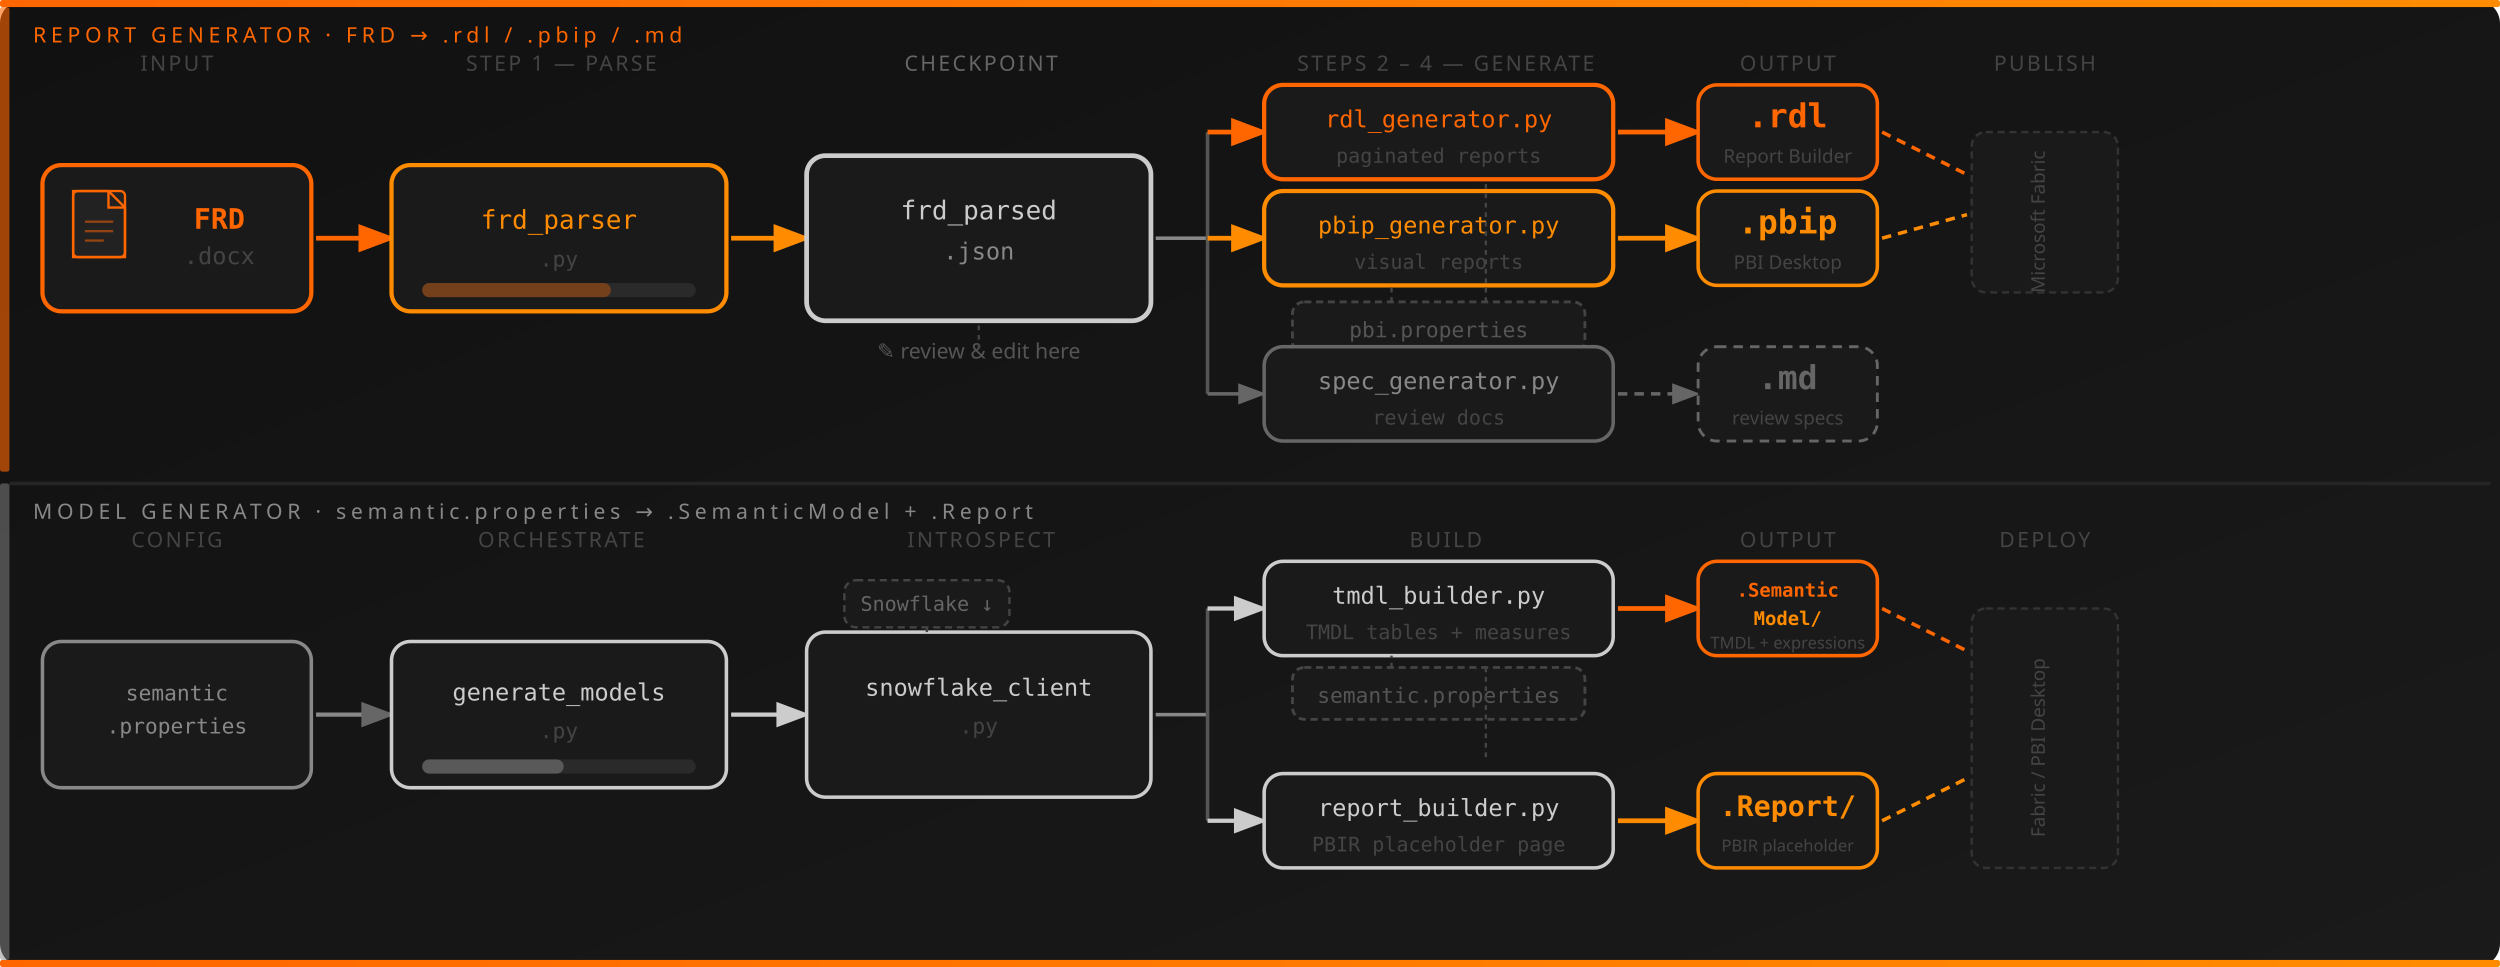
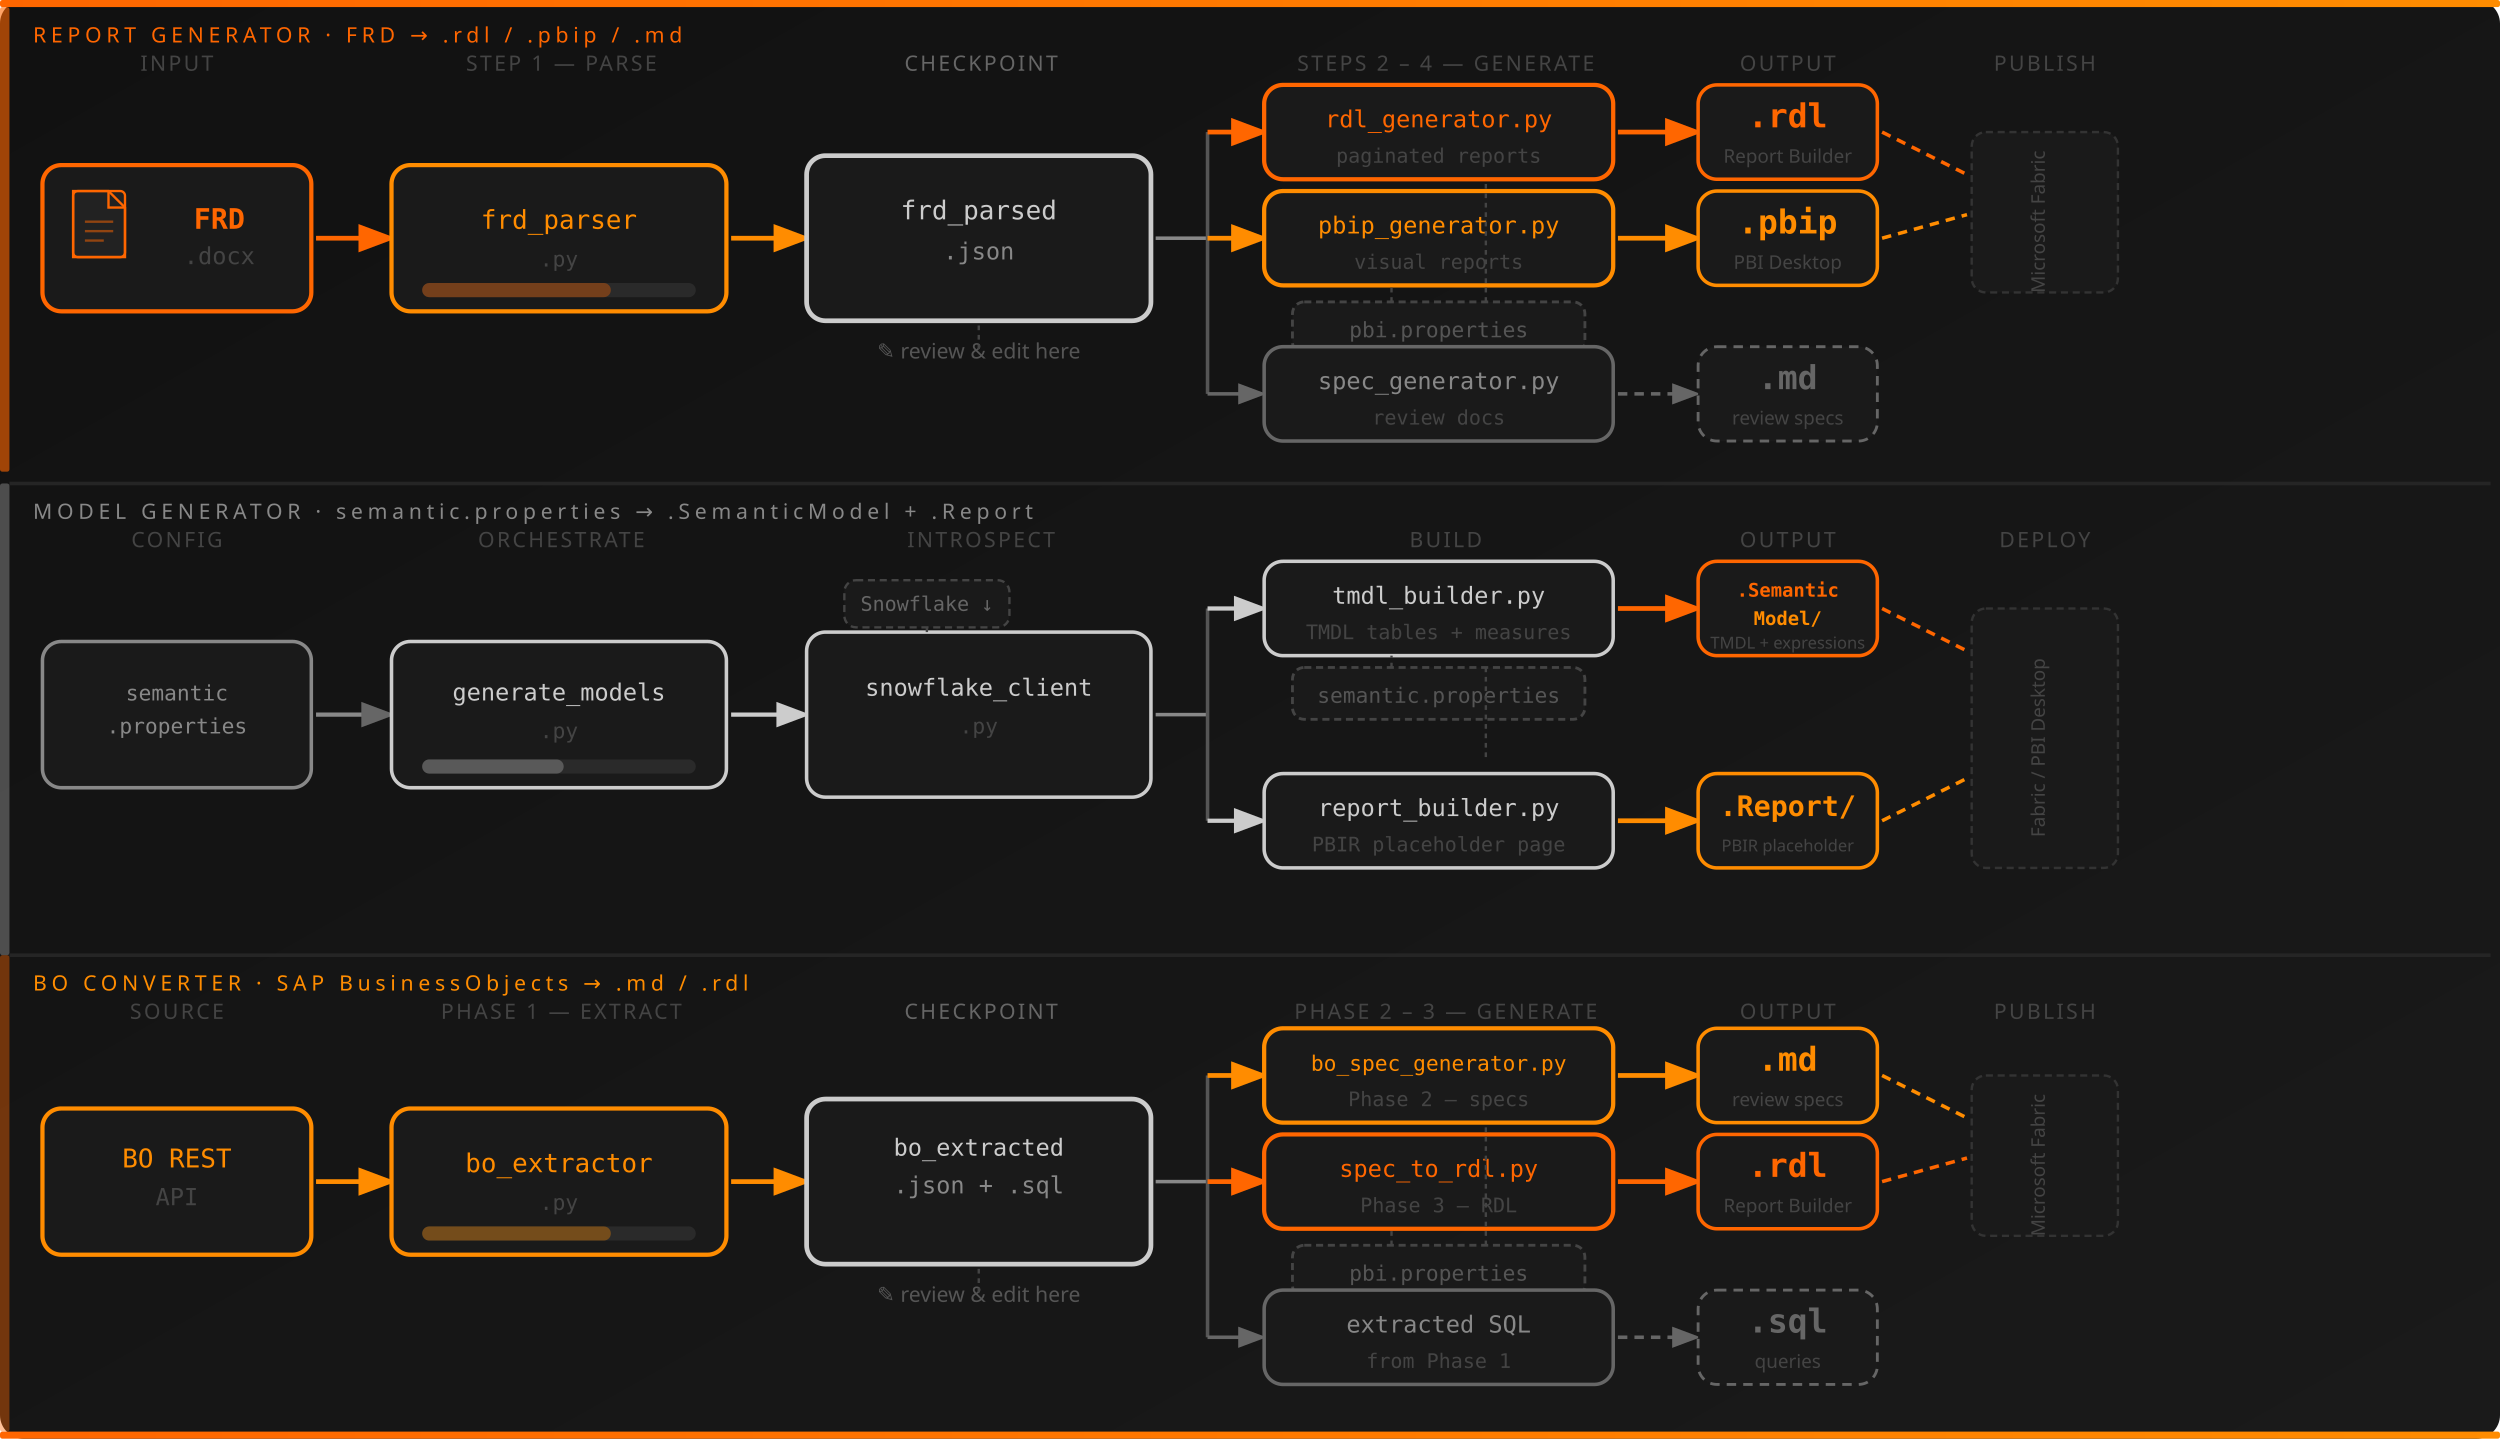
- <svg xmlns="http://www.w3.org/2000/svg" width="1060" height="410" viewBox="0 0 1060 410">
+ <svg xmlns="http://www.w3.org/2000/svg" width="1060" height="610" viewBox="0 0 1060 610">
  <defs>
    <linearGradient id="bg2" x1="0%" y1="0%" x2="100%" y2="100%">
      <stop offset="0%" style="stop-color:#111111" />
      <stop offset="100%" style="stop-color:#1a1a1a" />
    </linearGradient>
    <linearGradient id="orangeFlow" x1="0%" y1="0%" x2="100%" y2="0%">
      <stop offset="0%" style="stop-color:#FF6600" />
      <stop offset="100%" style="stop-color:#FF8C00" />
    </linearGradient>
    <marker id="arrowOrange" markerWidth="8" markerHeight="8" refX="6" refY="3" orient="auto">
      <path d="M0,0 L0,6 L8,3 z" fill="#FF6600" />
    </marker>
    <marker id="arrowOrange2" markerWidth="8" markerHeight="8" refX="6" refY="3" orient="auto">
      <path d="M0,0 L0,6 L8,3 z" fill="#FF8C00" />
    </marker>
    <marker id="arrowGray" markerWidth="8" markerHeight="8" refX="6" refY="3" orient="auto">
      <path d="M0,0 L0,6 L8,3 z" fill="#666666" />
    </marker>
    <marker id="arrowDim" markerWidth="8" markerHeight="8" refX="6" refY="3" orient="auto">
      <path d="M0,0 L0,6 L8,3 z" fill="#555555" />
    </marker>
    <marker id="arrowWhite" markerWidth="8" markerHeight="8" refX="6" refY="3" orient="auto">
      <path d="M0,0 L0,6 L8,3 z" fill="#CCCCCC" />
    </marker>
  </defs>
-   <rect width="1060" height="410" fill="url(#bg2)" rx="10" />
+   <rect width="1060" height="610" fill="url(#bg2)" rx="10" />
  <rect x="0" y="0" width="1060" height="3" fill="url(#orangeFlow)" rx="1" />
-   <rect x="0" y="407" width="1060" height="3" fill="url(#orangeFlow)" rx="1" />
+   <rect x="0" y="607" width="1060" height="3" fill="url(#orangeFlow)" rx="1" />
  <rect x="0" y="3" width="4" height="197" fill="#FF6600" opacity="0.6" rx="1" />
  <text x="14" y="18" font-family="'Segoe UI', sans-serif" font-size="9" fill="#FF6600" letter-spacing="2">REPORT GENERATOR  ·  FRD → .rdl / .pbip / .md</text>
  <text x="75" y="30" font-family="'Segoe UI', sans-serif" font-size="9" fill="#444" text-anchor="middle" letter-spacing="1">INPUT</text>
  <text x="238" y="30" font-family="'Segoe UI', sans-serif" font-size="9" fill="#444" text-anchor="middle" letter-spacing="1">STEP 1 — PARSE</text>
  <text x="416" y="30" font-family="'Segoe UI', sans-serif" font-size="9" fill="#666" text-anchor="middle" letter-spacing="1">CHECKPOINT</text>
  <text x="613" y="30" font-family="'Segoe UI', sans-serif" font-size="9" fill="#444" text-anchor="middle" letter-spacing="1">STEPS 2 – 4 — GENERATE</text>
  <text x="758" y="30" font-family="'Segoe UI', sans-serif" font-size="9" fill="#444" text-anchor="middle" letter-spacing="1">OUTPUT</text>
  <text x="867" y="30" font-family="'Segoe UI', sans-serif" font-size="9" fill="#444" text-anchor="middle" letter-spacing="1">PUBLISH</text>
  <rect x="18" y="70" width="114" height="62" rx="8" fill="#1a1a1a" stroke="#FF6600" stroke-width="1.8" />
  <rect x="31" y="81" width="22" height="28" rx="2" fill="#222" stroke="#FF6600" stroke-width="1" />
  <path d="M46,81 L53,88 L53,109 L31,109 L31,81 Z" fill="none" stroke="#FF6600" stroke-width="1" />
  <path d="M46,81 L46,88 L53,88" fill="none" stroke="#FF6600" stroke-width="1" />
  <line x1="36" y1="94" x2="48" y2="94" stroke="#FF6600" stroke-width="1" opacity="0.5" />
  <line x1="36" y1="98" x2="48" y2="98" stroke="#FF6600" stroke-width="1" opacity="0.5" />
  <line x1="36" y1="102" x2="44" y2="102" stroke="#FF6600" stroke-width="1" opacity="0.5" />
  <text x="93" y="97" font-family="monospace" font-size="12" fill="#FF6600" font-weight="bold" text-anchor="middle">FRD</text>
  <text x="93" y="112" font-family="monospace" font-size="10" fill="#444" text-anchor="middle">.docx</text>
  <line x1="134" y1="101" x2="164" y2="101" stroke="#FF6600" stroke-width="2" marker-end="url(#arrowOrange)" />
  <rect x="166" y="70" width="142" height="62" rx="8" fill="#1a1a1a" stroke="#FF8C00" stroke-width="1.8" />
  <text x="237" y="97" font-family="monospace" font-size="11" fill="#FF8C00" text-anchor="middle">frd_parser</text>
  <text x="237" y="113" font-family="monospace" font-size="9" fill="#444" text-anchor="middle">.py</text>
  <rect x="179" y="120" width="116" height="6" rx="3" fill="#2a2a2a" />
  <rect x="179" y="120" width="80" height="6" rx="3" fill="#FF6600" opacity="0.35" />
  <line x1="310" y1="101" x2="340" y2="101" stroke="#FF8C00" stroke-width="2" marker-end="url(#arrowOrange2)" />
  <rect x="342" y="66" width="146" height="70" rx="8" fill="#1a1a1a" stroke="#CCCCCC" stroke-width="2" />
  <text x="415" y="93" font-family="monospace" font-size="11" fill="#CCCCCC" text-anchor="middle">frd_parsed</text>
  <text x="415" y="110" font-family="monospace" font-size="10" fill="#888" text-anchor="middle">.json</text>
  <text x="415" y="152" font-family="'Segoe UI', sans-serif" font-size="9" fill="#555" text-anchor="middle">✎ review &amp; edit here</text>
  <line x1="415" y1="138" x2="415" y2="148" stroke="#444" stroke-width="1" stroke-dasharray="2,2" />
  <line x1="490" y1="101" x2="512" y2="101" stroke="#888" stroke-width="1.5" />
  <line x1="512" y1="56" x2="512" y2="167" stroke="#555" stroke-width="1.5" />
  <line x1="512" y1="56" x2="534" y2="56" stroke="#FF6600" stroke-width="2" marker-end="url(#arrowOrange)" />
  <line x1="512" y1="101" x2="534" y2="101" stroke="#FF8C00" stroke-width="2" marker-end="url(#arrowOrange2)" />
  <line x1="512" y1="167" x2="534" y2="167" stroke="#666" stroke-width="1.5" marker-end="url(#arrowGray)" />
  <rect x="536" y="36" width="148" height="40" rx="8" fill="#1a1a1a" stroke="#FF6600" stroke-width="1.8" />
  <text x="610" y="54" font-family="monospace" font-size="10" fill="#FF6600" text-anchor="middle">rdl_generator.py</text>
  <text x="610" y="69" font-family="monospace" font-size="8.5" fill="#444" text-anchor="middle">paginated reports</text>
  <rect x="536" y="81" width="148" height="40" rx="8" fill="#1a1a1a" stroke="#FF8C00" stroke-width="1.8" />
  <text x="610" y="99" font-family="monospace" font-size="10" fill="#FF8C00" text-anchor="middle">pbip_generator.py</text>
  <text x="610" y="114" font-family="monospace" font-size="8.5" fill="#444" text-anchor="middle">visual reports</text>
  <rect x="548" y="128" width="124" height="22" rx="5" fill="#1a1a1a" stroke="#444" stroke-width="1.2" stroke-dasharray="3,2" />
  <text x="610" y="143" font-family="monospace" font-size="9" fill="#555" text-anchor="middle">pbi.properties</text>
  <line x1="590" y1="128" x2="590" y2="121" stroke="#444" stroke-width="1" stroke-dasharray="2,2" />
  <line x1="630" y1="128" x2="630" y2="76" stroke="#444" stroke-width="1" stroke-dasharray="2,2" />
  <rect x="536" y="147" width="148" height="40" rx="8" fill="#1a1a1a" stroke="#666" stroke-width="1.5" />
  <text x="610" y="165" font-family="monospace" font-size="10" fill="#888" text-anchor="middle">spec_generator.py</text>
  <text x="610" y="180" font-family="monospace" font-size="8.5" fill="#444" text-anchor="middle">review docs</text>
  <line x1="686" y1="56" x2="718" y2="56" stroke="#FF6600" stroke-width="2" marker-end="url(#arrowOrange)" />
  <line x1="686" y1="101" x2="718" y2="101" stroke="#FF8C00" stroke-width="2" marker-end="url(#arrowOrange2)" />
  <line x1="686" y1="167" x2="718" y2="167" stroke="#666" stroke-width="1.5" stroke-dasharray="4,3" marker-end="url(#arrowGray)" />
  <rect x="720" y="36" width="76" height="40" rx="8" fill="#1a1a1a" stroke="#FF6600" stroke-width="1.5" />
  <text x="758" y="54" font-family="monospace" font-size="14" fill="#FF6600" text-anchor="middle" font-weight="bold">.rdl</text>
  <text x="758" y="69" font-family="'Segoe UI', sans-serif" font-size="8" fill="#444" text-anchor="middle">Report Builder</text>
  <rect x="720" y="81" width="76" height="40" rx="8" fill="#1a1a1a" stroke="#FF8C00" stroke-width="1.5" />
  <text x="758" y="99" font-family="monospace" font-size="14" fill="#FF8C00" text-anchor="middle" font-weight="bold">.pbip</text>
  <text x="758" y="114" font-family="'Segoe UI', sans-serif" font-size="8" fill="#444" text-anchor="middle">PBI Desktop</text>
  <rect x="720" y="147" width="76" height="40" rx="8" fill="#1a1a1a" stroke="#666" stroke-width="1.2" stroke-dasharray="4,3" />
  <text x="758" y="165" font-family="monospace" font-size="14" fill="#666" text-anchor="middle" font-weight="bold">.md</text>
  <text x="758" y="180" font-family="'Segoe UI', sans-serif" font-size="8" fill="#444" text-anchor="middle">review specs</text>
  <line x1="798" y1="56" x2="834" y2="74" stroke="#FF6600" stroke-width="1.5" stroke-dasharray="4,3" />
  <line x1="798" y1="101" x2="834" y2="91" stroke="#FF8C00" stroke-width="1.5" stroke-dasharray="4,3" />
  <rect x="836" y="56" width="62" height="68" rx="6" fill="#1a1a1a" stroke="#333" stroke-width="1" stroke-dasharray="3,2" />
  <text x="867" y="94" font-family="'Segoe UI', sans-serif" font-size="8" fill="#444" text-anchor="middle" transform="rotate(-90 867 94)">Microsoft Fabric</text>
  <line x1="4" y1="205" x2="1056" y2="205" stroke="#252525" stroke-width="1.5" />
-   <rect x="0" y="205" width="4" height="202" fill="#888888" opacity="0.5" rx="1" />
+   <rect x="0" y="205" width="4" height="200" fill="#888888" opacity="0.5" rx="1" />
  <text x="14" y="220" font-family="'Segoe UI', sans-serif" font-size="9" fill="#888" letter-spacing="2">MODEL GENERATOR  ·  semantic.properties → .SemanticModel + .Report</text>
  <text x="75" y="232" font-family="'Segoe UI', sans-serif" font-size="9" fill="#444" text-anchor="middle" letter-spacing="1">CONFIG</text>
  <text x="238" y="232" font-family="'Segoe UI', sans-serif" font-size="9" fill="#444" text-anchor="middle" letter-spacing="1">ORCHESTRATE</text>
  <text x="416" y="232" font-family="'Segoe UI', sans-serif" font-size="9" fill="#444" text-anchor="middle" letter-spacing="1">INTROSPECT</text>
  <text x="613" y="232" font-family="'Segoe UI', sans-serif" font-size="9" fill="#444" text-anchor="middle" letter-spacing="1">BUILD</text>
  <text x="758" y="232" font-family="'Segoe UI', sans-serif" font-size="9" fill="#444" text-anchor="middle" letter-spacing="1">OUTPUT</text>
  <text x="867" y="232" font-family="'Segoe UI', sans-serif" font-size="9" fill="#444" text-anchor="middle" letter-spacing="1">DEPLOY</text>
  <rect x="18" y="272" width="114" height="62" rx="8" fill="#1a1a1a" stroke="#888888" stroke-width="1.5" />
  <text x="75" y="297" font-family="monospace" font-size="9" fill="#888888" text-anchor="middle">semantic</text>
  <text x="75" y="311" font-family="monospace" font-size="9" fill="#888888" text-anchor="middle">.properties</text>
  <line x1="134" y1="303" x2="164" y2="303" stroke="#888" stroke-width="1.8" marker-end="url(#arrowGray)" />
  <rect x="166" y="272" width="142" height="62" rx="8" fill="#1a1a1a" stroke="#CCCCCC" stroke-width="1.5" />
  <text x="237" y="297" font-family="monospace" font-size="10" fill="#CCCCCC" text-anchor="middle">generate_models</text>
  <text x="237" y="313" font-family="monospace" font-size="9" fill="#444" text-anchor="middle">.py</text>
  <rect x="179" y="322" width="116" height="6" rx="3" fill="#2a2a2a" />
  <rect x="179" y="322" width="60" height="6" rx="3" fill="#888" opacity="0.5" />
  <line x1="310" y1="303" x2="340" y2="303" stroke="#CCCCCC" stroke-width="1.8" marker-end="url(#arrowWhite)" />
  <rect x="342" y="268" width="146" height="70" rx="8" fill="#1a1a1a" stroke="#CCCCCC" stroke-width="1.5" />
  <text x="415" y="295" font-family="monospace" font-size="10" fill="#CCCCCC" text-anchor="middle">snowflake_client</text>
  <text x="415" y="311" font-family="monospace" font-size="9" fill="#444" text-anchor="middle">.py</text>
  <rect x="358" y="246" width="70" height="20" rx="5" fill="#1a1a1a" stroke="#444" stroke-width="1" stroke-dasharray="3,2" />
  <text x="393" y="259" font-family="monospace" font-size="8.5" fill="#666" text-anchor="middle">Snowflake ↓</text>
  <line x1="393" y1="266" x2="393" y2="268" stroke="#444" stroke-width="1" stroke-dasharray="2,2" />
  <line x1="490" y1="303" x2="512" y2="303" stroke="#888" stroke-width="1.5" />
  <line x1="512" y1="258" x2="512" y2="348" stroke="#555" stroke-width="1.5" />
  <line x1="512" y1="258" x2="534" y2="258" stroke="#CCCCCC" stroke-width="1.8" marker-end="url(#arrowWhite)" />
  <line x1="512" y1="348" x2="534" y2="348" stroke="#CCCCCC" stroke-width="1.8" marker-end="url(#arrowWhite)" />
  <rect x="536" y="238" width="148" height="40" rx="8" fill="#1a1a1a" stroke="#CCCCCC" stroke-width="1.5" />
  <text x="610" y="256" font-family="monospace" font-size="10" fill="#CCCCCC" text-anchor="middle">tmdl_builder.py</text>
  <text x="610" y="271" font-family="monospace" font-size="8.5" fill="#444" text-anchor="middle">TMDL tables + measures</text>
  <rect x="536" y="328" width="148" height="40" rx="8" fill="#1a1a1a" stroke="#CCCCCC" stroke-width="1.5" />
  <text x="610" y="346" font-family="monospace" font-size="10" fill="#CCCCCC" text-anchor="middle">report_builder.py</text>
  <text x="610" y="361" font-family="monospace" font-size="8.5" fill="#444" text-anchor="middle">PBIR placeholder page</text>
  <rect x="548" y="283" width="124" height="22" rx="5" fill="#1a1a1a" stroke="#444" stroke-width="1.2" stroke-dasharray="3,2" />
  <text x="610" y="298" font-family="monospace" font-size="9" fill="#555" text-anchor="middle">semantic.properties</text>
  <line x1="590" y1="283" x2="590" y2="278" stroke="#444" stroke-width="1" stroke-dasharray="2,2" />
  <line x1="630" y1="283" x2="630" y2="323" stroke="#444" stroke-width="1" stroke-dasharray="2,2" />
  <line x1="686" y1="258" x2="718" y2="258" stroke="#FF6600" stroke-width="2" marker-end="url(#arrowOrange)" />
  <line x1="686" y1="348" x2="718" y2="348" stroke="#FF8C00" stroke-width="2" marker-end="url(#arrowOrange2)" />
  <rect x="720" y="238" width="76" height="40" rx="8" fill="#1a1a1a" stroke="#FF6600" stroke-width="1.5" />
  <text x="758" y="253" font-family="monospace" font-size="8" fill="#FF6600" text-anchor="middle" font-weight="bold">.Semantic</text>
  <text x="758" y="265" font-family="monospace" font-size="8" fill="#FF8C00" text-anchor="middle" font-weight="bold">Model/</text>
  <text x="758" y="275" font-family="'Segoe UI', sans-serif" font-size="7" fill="#444" text-anchor="middle">TMDL + expressions</text>
  <rect x="720" y="328" width="76" height="40" rx="8" fill="#1a1a1a" stroke="#FF8C00" stroke-width="1.5" />
  <text x="758" y="346" font-family="monospace" font-size="12" fill="#FF8C00" text-anchor="middle" font-weight="bold">.Report/</text>
  <text x="758" y="361" font-family="'Segoe UI', sans-serif" font-size="7" fill="#444" text-anchor="middle">PBIR placeholder</text>
  <line x1="798" y1="258" x2="834" y2="276" stroke="#FF6600" stroke-width="1.5" stroke-dasharray="4,3" />
  <line x1="798" y1="348" x2="834" y2="330" stroke="#FF8C00" stroke-width="1.5" stroke-dasharray="4,3" />
  <rect x="836" y="258" width="62" height="110" rx="6" fill="#1a1a1a" stroke="#333" stroke-width="1" stroke-dasharray="3,2" />
  <text x="867" y="317" font-family="'Segoe UI', sans-serif" font-size="8" fill="#444" text-anchor="middle" transform="rotate(-90 867 317)">Fabric / PBI Desktop</text>
+   <line x1="4" y1="405" x2="1056" y2="405" stroke="#252525" stroke-width="1.5" />
+   <rect x="0" y="405" width="4" height="202" fill="#FF6600" opacity="0.4" rx="1" />
+   <text x="14" y="420" font-family="'Segoe UI', sans-serif" font-size="9" fill="#FF8C00" letter-spacing="2">BO CONVERTER  ·  SAP BusinessObjects → .md / .rdl</text>
+   <text x="75" y="432" font-family="'Segoe UI', sans-serif" font-size="9" fill="#444" text-anchor="middle" letter-spacing="1">SOURCE</text>
+   <text x="238" y="432" font-family="'Segoe UI', sans-serif" font-size="9" fill="#444" text-anchor="middle" letter-spacing="1">PHASE 1 — EXTRACT</text>
+   <text x="416" y="432" font-family="'Segoe UI', sans-serif" font-size="9" fill="#666" text-anchor="middle" letter-spacing="1">CHECKPOINT</text>
+   <text x="613" y="432" font-family="'Segoe UI', sans-serif" font-size="9" fill="#444" text-anchor="middle" letter-spacing="1">PHASE 2 – 3 — GENERATE</text>
+   <text x="758" y="432" font-family="'Segoe UI', sans-serif" font-size="9" fill="#444" text-anchor="middle" letter-spacing="1">OUTPUT</text>
+   <text x="867" y="432" font-family="'Segoe UI', sans-serif" font-size="9" fill="#444" text-anchor="middle" letter-spacing="1">PUBLISH</text>
+   <rect x="18" y="470" width="114" height="62" rx="8" fill="#1a1a1a" stroke="#FF8C00" stroke-width="1.8" />
+   <text x="75" y="495" font-family="monospace" font-size="11" fill="#FF8C00" text-anchor="middle">BO REST</text>
+   <text x="75" y="511" font-family="monospace" font-size="10" fill="#444" text-anchor="middle">API</text>
+   <line x1="134" y1="501" x2="164" y2="501" stroke="#FF8C00" stroke-width="2" marker-end="url(#arrowOrange2)" />
+   <rect x="166" y="470" width="142" height="62" rx="8" fill="#1a1a1a" stroke="#FF8C00" stroke-width="1.8" />
+   <text x="237" y="497" font-family="monospace" font-size="11" fill="#FF8C00" text-anchor="middle">bo_extractor</text>
+   <text x="237" y="513" font-family="monospace" font-size="9" fill="#444" text-anchor="middle">.py</text>
+   <rect x="179" y="520" width="116" height="6" rx="3" fill="#2a2a2a" />
+   <rect x="179" y="520" width="80" height="6" rx="3" fill="#FF8C00" opacity="0.35" />
+   <line x1="310" y1="501" x2="340" y2="501" stroke="#FF8C00" stroke-width="2" marker-end="url(#arrowOrange2)" />
+   <rect x="342" y="466" width="146" height="70" rx="8" fill="#1a1a1a" stroke="#CCCCCC" stroke-width="2" />
+   <text x="415" y="490" font-family="monospace" font-size="10" fill="#CCCCCC" text-anchor="middle">bo_extracted</text>
+   <text x="415" y="506" font-family="monospace" font-size="10" fill="#888" text-anchor="middle">.json + .sql</text>
+   <text x="415" y="552" font-family="'Segoe UI', sans-serif" font-size="9" fill="#555" text-anchor="middle">✎ review &amp; edit here</text>
+   <line x1="415" y1="538" x2="415" y2="548" stroke="#444" stroke-width="1" stroke-dasharray="2,2" />
+   <line x1="490" y1="501" x2="512" y2="501" stroke="#888" stroke-width="1.5" />
+   <line x1="512" y1="456" x2="512" y2="567" stroke="#555" stroke-width="1.5" />
+   <line x1="512" y1="456" x2="534" y2="456" stroke="#FF8C00" stroke-width="2" marker-end="url(#arrowOrange2)" />
+   <line x1="512" y1="501" x2="534" y2="501" stroke="#FF6600" stroke-width="2" marker-end="url(#arrowOrange)" />
+   <line x1="512" y1="567" x2="534" y2="567" stroke="#666" stroke-width="1.5" marker-end="url(#arrowGray)" />
+   <rect x="536" y="436" width="148" height="40" rx="8" fill="#1a1a1a" stroke="#FF8C00" stroke-width="1.8" />
+   <text x="610" y="454" font-family="monospace" font-size="9" fill="#FF8C00" text-anchor="middle">bo_spec_generator.py</text>
+   <text x="610" y="469" font-family="monospace" font-size="8.5" fill="#444" text-anchor="middle">Phase 2 — specs</text>
+   <rect x="536" y="481" width="148" height="40" rx="8" fill="#1a1a1a" stroke="#FF6600" stroke-width="1.8" />
+   <text x="610" y="499" font-family="monospace" font-size="10" fill="#FF6600" text-anchor="middle">spec_to_rdl.py</text>
+   <text x="610" y="514" font-family="monospace" font-size="8.5" fill="#444" text-anchor="middle">Phase 3 — RDL</text>
+   <rect x="548" y="528" width="124" height="22" rx="5" fill="#1a1a1a" stroke="#444" stroke-width="1.2" stroke-dasharray="3,2" />
+   <text x="610" y="543" font-family="monospace" font-size="9" fill="#555" text-anchor="middle">pbi.properties</text>
+   <line x1="590" y1="528" x2="590" y2="521" stroke="#444" stroke-width="1" stroke-dasharray="2,2" />
+   <line x1="630" y1="528" x2="630" y2="476" stroke="#444" stroke-width="1" stroke-dasharray="2,2" />
+   <rect x="536" y="547" width="148" height="40" rx="8" fill="#1a1a1a" stroke="#666" stroke-width="1.5" />
+   <text x="610" y="565" font-family="monospace" font-size="10" fill="#888" text-anchor="middle">extracted SQL</text>
+   <text x="610" y="580" font-family="monospace" font-size="8.5" fill="#444" text-anchor="middle">from Phase 1</text>
+   <line x1="686" y1="456" x2="718" y2="456" stroke="#FF8C00" stroke-width="2" marker-end="url(#arrowOrange2)" />
+   <line x1="686" y1="501" x2="718" y2="501" stroke="#FF6600" stroke-width="2" marker-end="url(#arrowOrange)" />
+   <line x1="686" y1="567" x2="718" y2="567" stroke="#666" stroke-width="1.5" stroke-dasharray="4,3" marker-end="url(#arrowGray)" />
+   <rect x="720" y="436" width="76" height="40" rx="8" fill="#1a1a1a" stroke="#FF8C00" stroke-width="1.5" />
+   <text x="758" y="454" font-family="monospace" font-size="14" fill="#FF8C00" text-anchor="middle" font-weight="bold">.md</text>
+   <text x="758" y="469" font-family="'Segoe UI', sans-serif" font-size="8" fill="#444" text-anchor="middle">review specs</text>
+   <rect x="720" y="481" width="76" height="40" rx="8" fill="#1a1a1a" stroke="#FF6600" stroke-width="1.5" />
+   <text x="758" y="499" font-family="monospace" font-size="14" fill="#FF6600" text-anchor="middle" font-weight="bold">.rdl</text>
+   <text x="758" y="514" font-family="'Segoe UI', sans-serif" font-size="8" fill="#444" text-anchor="middle">Report Builder</text>
+   <rect x="720" y="547" width="76" height="40" rx="8" fill="#1a1a1a" stroke="#666" stroke-width="1.2" stroke-dasharray="4,3" />
+   <text x="758" y="565" font-family="monospace" font-size="14" fill="#666" text-anchor="middle" font-weight="bold">.sql</text>
+   <text x="758" y="580" font-family="'Segoe UI', sans-serif" font-size="8" fill="#444" text-anchor="middle">queries</text>
+   <line x1="798" y1="456" x2="834" y2="474" stroke="#FF8C00" stroke-width="1.5" stroke-dasharray="4,3" />
+   <line x1="798" y1="501" x2="834" y2="491" stroke="#FF6600" stroke-width="1.5" stroke-dasharray="4,3" />
+   <rect x="836" y="456" width="62" height="68" rx="6" fill="#1a1a1a" stroke="#333" stroke-width="1" stroke-dasharray="3,2" />
+   <text x="867" y="494" font-family="'Segoe UI', sans-serif" font-size="8" fill="#444" text-anchor="middle" transform="rotate(-90 867 494)">Microsoft Fabric</text>
</svg>
